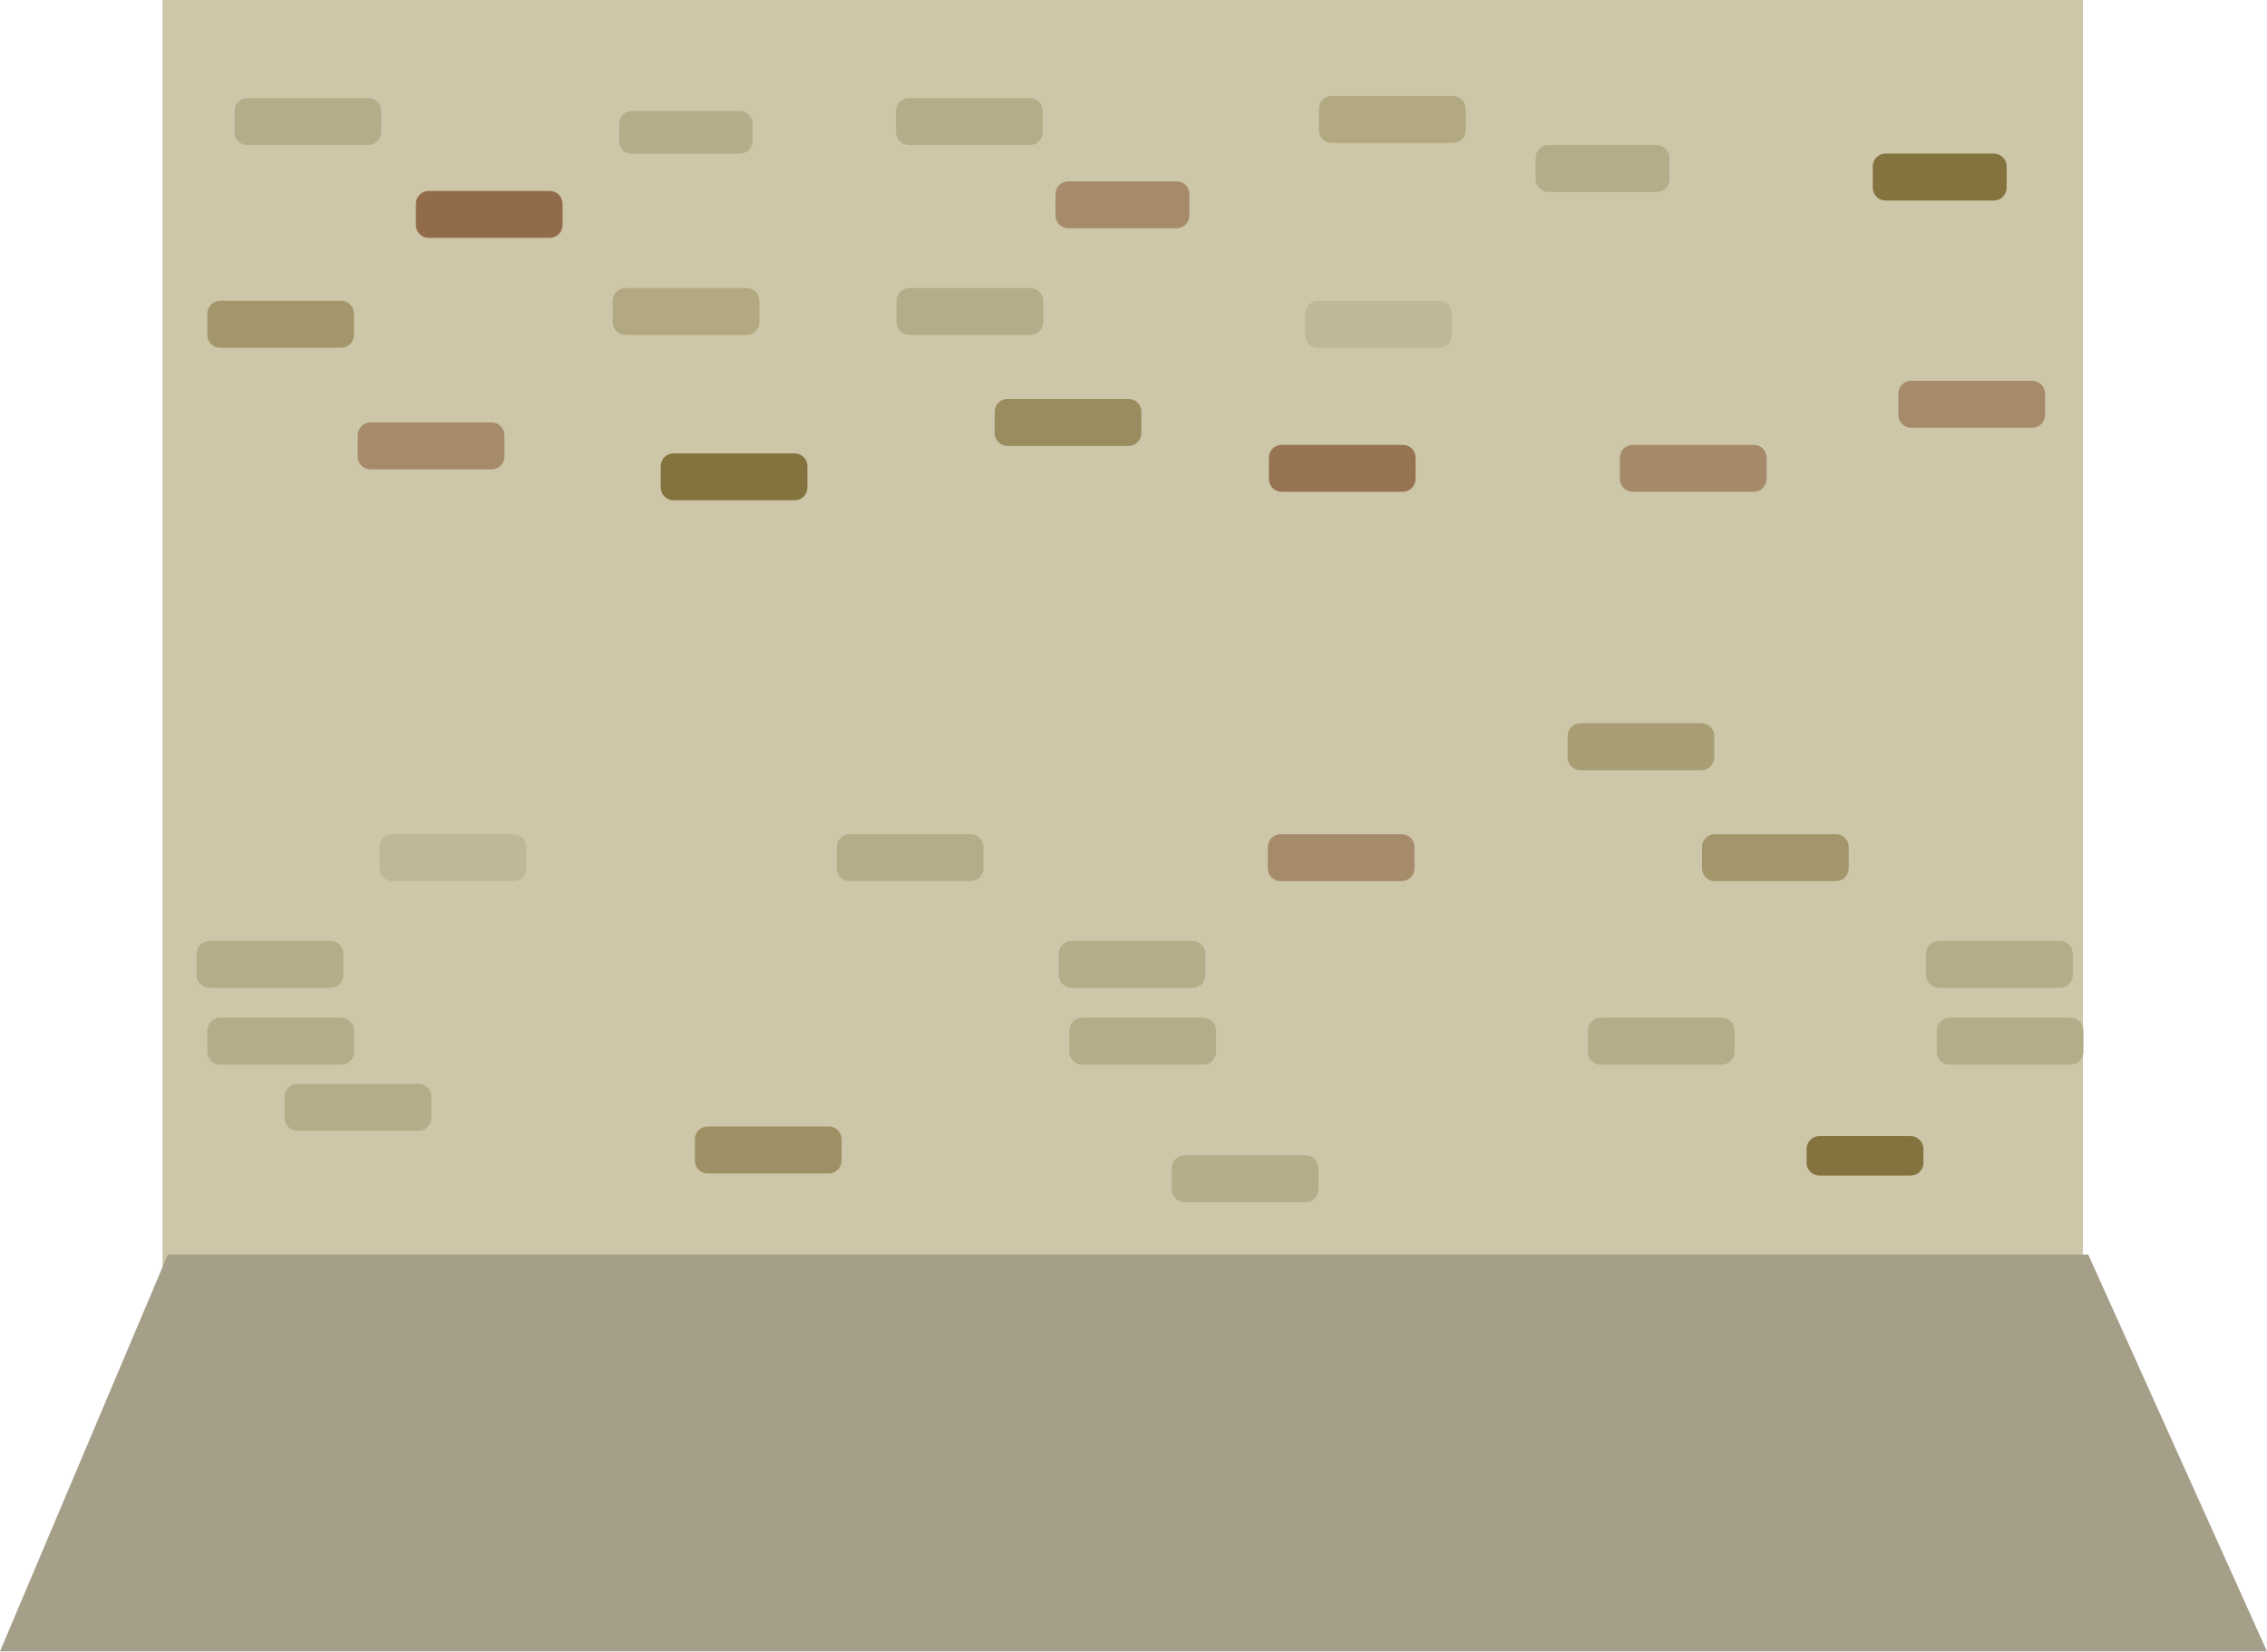
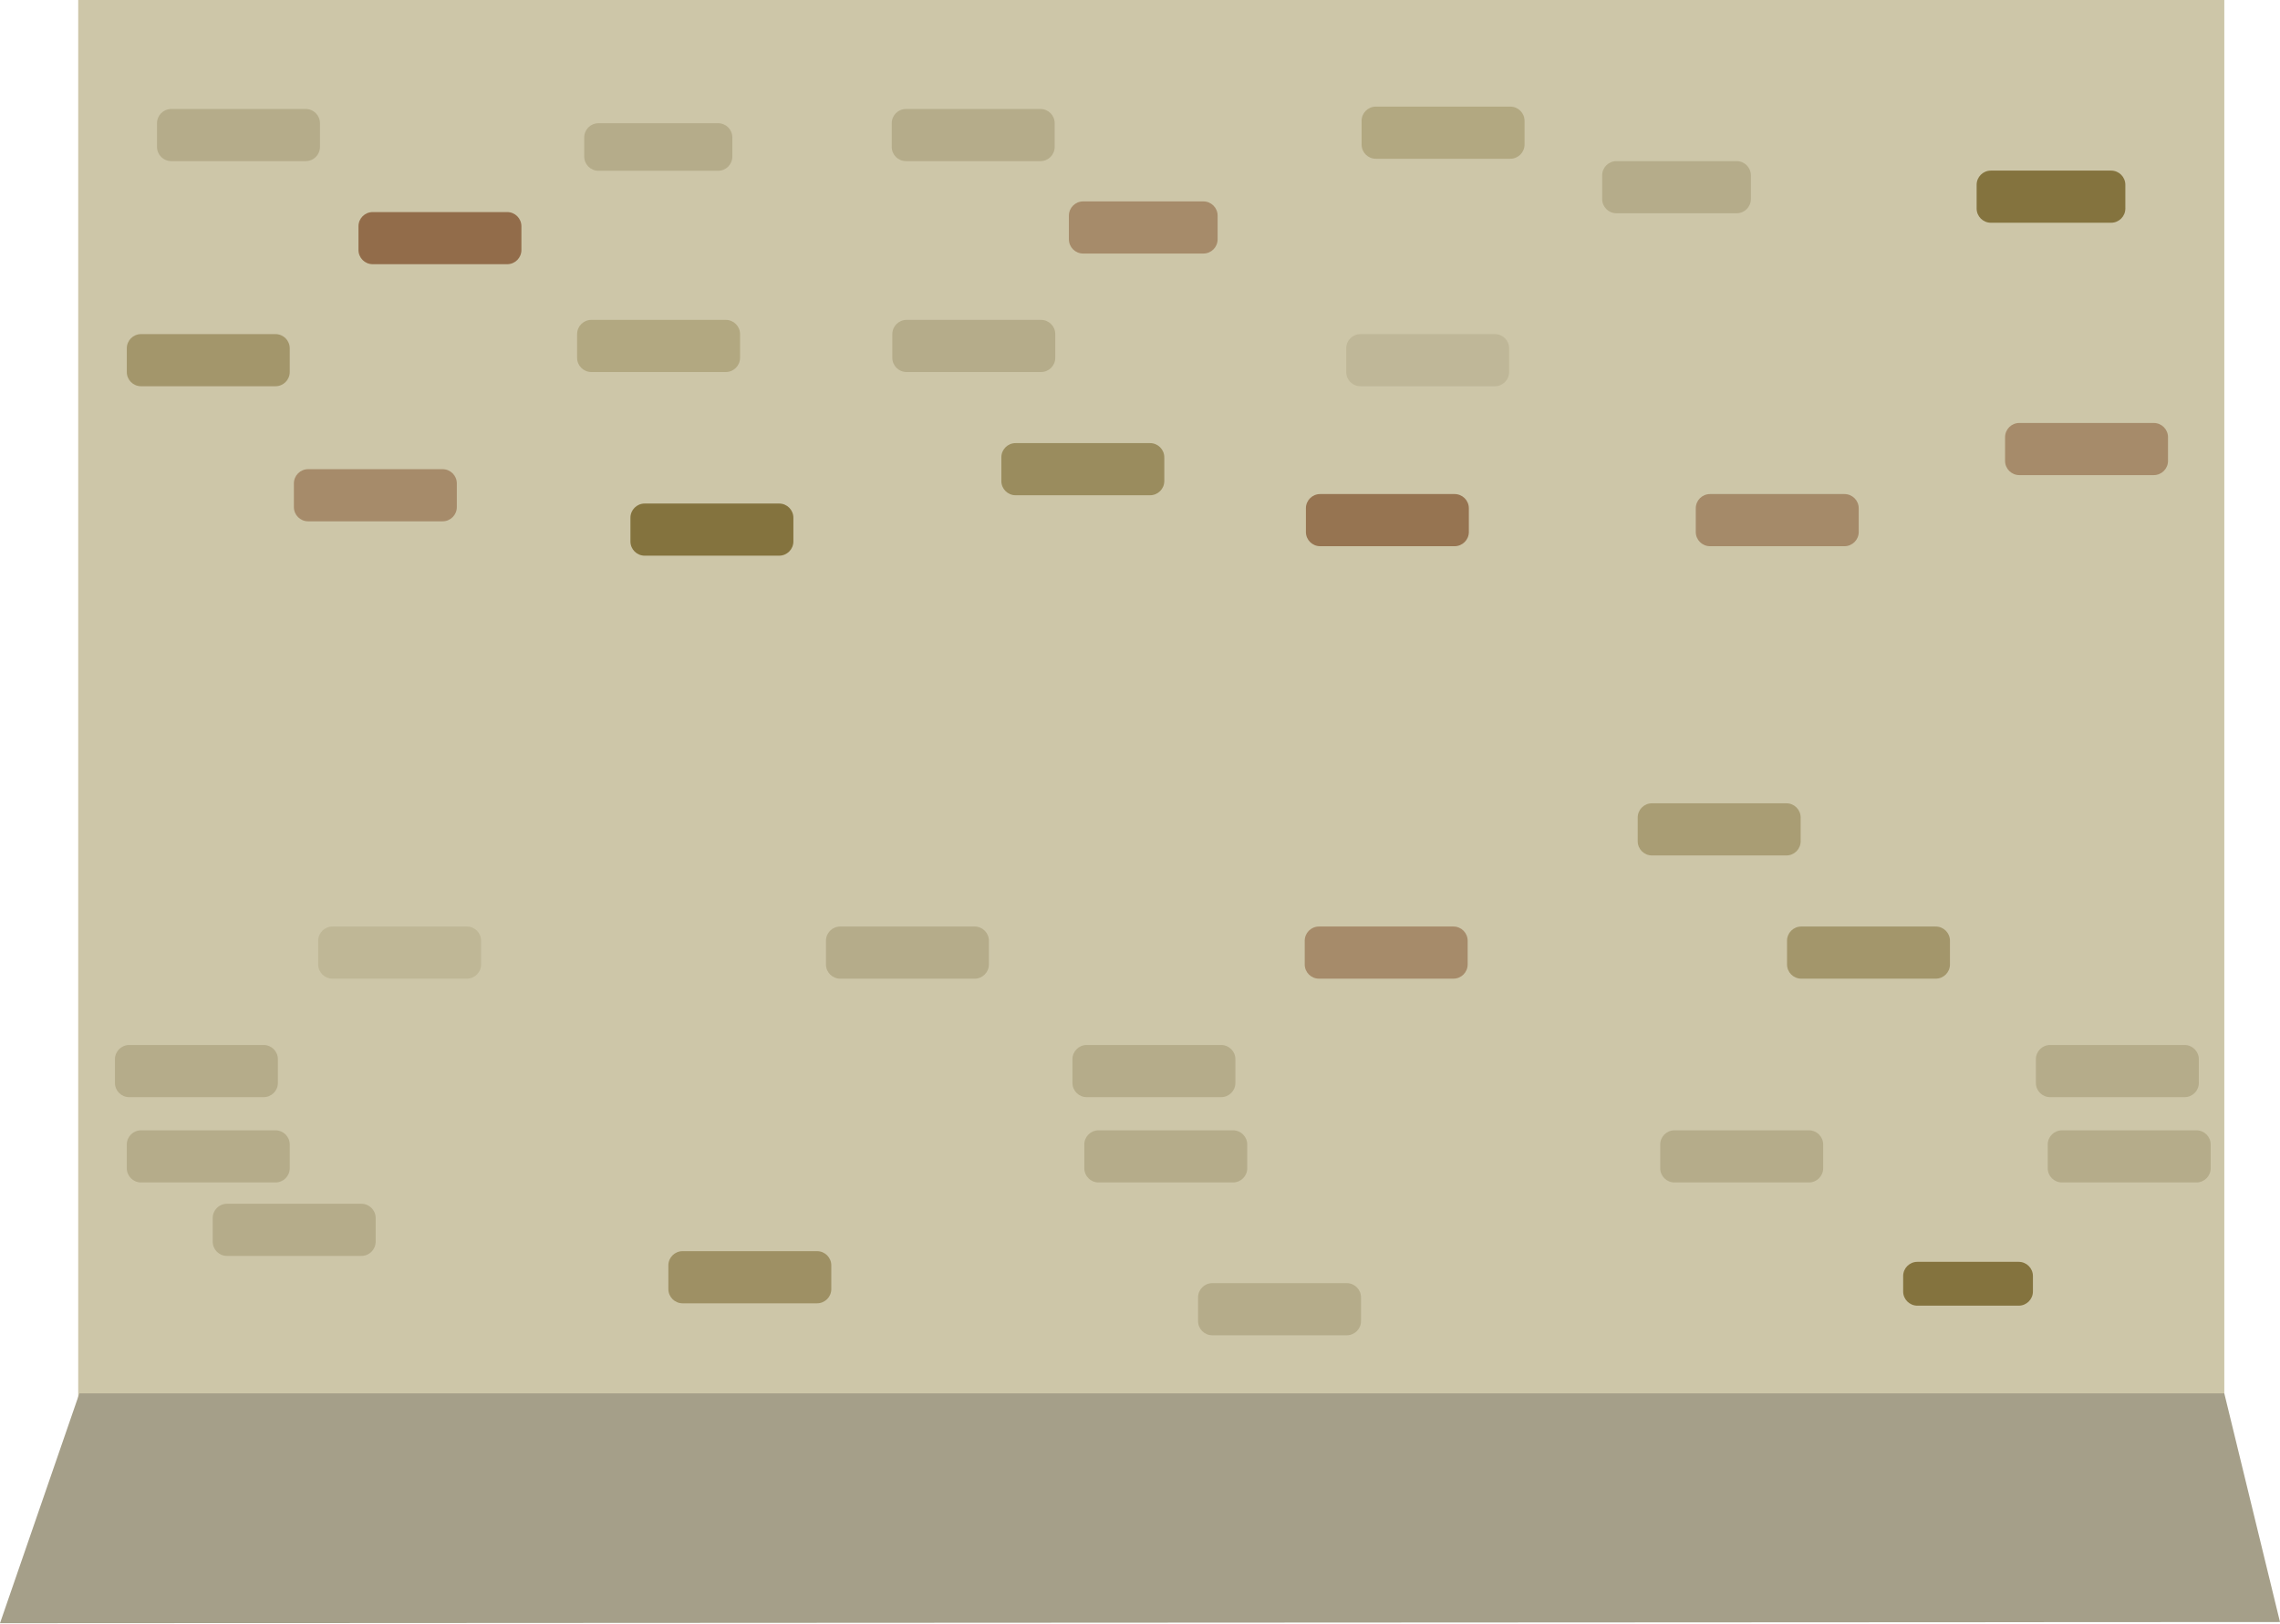
- <svg xmlns="http://www.w3.org/2000/svg" viewBox="0 0 2124.84 1547.99">
+ <svg xmlns="http://www.w3.org/2000/svg" viewBox="0 0 1924 1369.99">
  <defs>
    <style>.cls-1{fill:#cdc6a8;}.cls-10,.cls-11,.cls-12,.cls-14,.cls-2,.cls-4,.cls-8{fill:#84733e;}.cls-13,.cls-2{fill-opacity:0.57;}.cls-15,.cls-3,.cls-5,.cls-9{fill:#845834;}.cls-3{fill-opacity:0.53;}.cls-4{fill-opacity:0.36;}.cls-5{fill-opacity:0.81;}.cls-13,.cls-6,.cls-7{fill:#b5ac8a;}.cls-7{fill-opacity:0.55;}.cls-8{opacity:0.7;}.cls-9{fill-opacity:0.54;}.cls-10{fill-opacity:0.49;}.cls-11{opacity:0.57;}.cls-14{fill-opacity:0.64;}.cls-15{fill-opacity:0.75;}.cls-16{fill:#a59f89;}</style>
  </defs>
  <g id="Layer_2" data-name="Layer 2">
    <g id="background">
      <g id="background-2" data-name="background">
-         <rect id="wall" class="cls-1" x="152.3" width="1800" height="1233.72" />
-         <rect class="cls-2" x="194.3" y="281.99" width="137.5" height="44" rx="12" ry="12" />
-         <rect class="cls-3" x="335.3" y="395.99" width="137.5" height="44" rx="12" ry="12" />
-         <rect class="cls-4" x="574.3" y="269.99" width="137.5" height="44" rx="12" ry="12" />
-         <rect class="cls-5" x="389.8" y="178.99" width="137.5" height="44" rx="12" ry="12" />
-         <rect class="cls-6" x="219.8" y="91.99" width="137.5" height="44" rx="12" ry="12" />
-         <rect class="cls-6" x="840.3" y="269.99" width="137.5" height="44" rx="12" ry="12" />
-         <rect class="cls-3" x="989.3" y="169.99" width="125.5" height="44" rx="12" ry="12" />
-         <rect class="cls-7" x="1223.3" y="281.99" width="137.5" height="44" rx="12" ry="12" />
-         <rect class="cls-8" x="932.3" y="373.99" width="137.5" height="44" rx="12" ry="12" />
-         <rect class="cls-9" x="1518.3" y="416.99" width="137.5" height="44" rx="12" ry="12" />
-         <rect class="cls-6" x="580.3" y="103.99" width="125" height="40.15" rx="12" ry="12" />
-         <rect class="cls-10" x="1469.3" y="677.99" width="137.5" height="44" rx="12" ry="12" />
-         <rect class="cls-11" x="1595.3" y="781.99" width="137.5" height="44" rx="12" ry="12" />
-         <rect class="cls-3" x="1779.3" y="356.99" width="137.5" height="44" rx="12" ry="12" />
-         <rect class="cls-6" x="839.8" y="91.99" width="137.5" height="44" rx="12" ry="12" />
-         <rect class="cls-12" x="619.3" y="424.99" width="137.5" height="44" rx="12" ry="12" />
-         <rect class="cls-3" x="1188.3" y="781.99" width="137.5" height="44" rx="12" ry="12" />
-         <rect class="cls-6" x="184.3" y="881.99" width="137.5" height="44" rx="12" ry="12" />
-         <rect class="cls-13" x="355.8" y="781.99" width="137.5" height="44" rx="12" ry="12" />
-         <rect class="cls-14" x="651.3" y="1055.99" width="137.5" height="44" rx="12" ry="12" />
-         <rect class="cls-4" x="1236.3" y="89.99" width="137.5" height="44" rx="12" ry="12" />
-         <rect class="cls-6" x="992.3" y="881.99" width="137.5" height="44" rx="12" ry="12" />
-         <rect class="cls-15" x="1189.3" y="416.99" width="137.5" height="44" rx="12" ry="12" />
-         <rect class="cls-6" x="1805.3" y="881.99" width="137.5" height="44" rx="12" ry="12" />
-         <rect class="cls-6" x="194.3" y="953.99" width="137.5" height="44" rx="12" ry="12" />
-         <rect class="cls-6" x="266.8" y="1015.99" width="137.5" height="44" rx="12" ry="12" />
-         <rect class="cls-6" x="784.3" y="781.99" width="137.5" height="44" rx="12" ry="12" />
-         <rect class="cls-6" x="1002.3" y="953.99" width="137.5" height="44" rx="12" ry="12" />
-         <rect class="cls-6" x="1098.3" y="1082.99" width="137.5" height="44" rx="12" ry="12" />
-         <rect class="cls-6" x="1488.3" y="953.99" width="137.5" height="44" rx="12" ry="12" />
-         <rect class="cls-12" x="1693.3" y="1064.99" width="109.5" height="37" rx="12" ry="12" />
-         <rect class="cls-6" x="1815.3" y="953.99" width="137.5" height="44" rx="12" ry="12" />
-         <rect class="cls-6" x="1439.3" y="135.99" width="125.5" height="44" rx="12" ry="12" />
-         <rect class="cls-12" x="1755.3" y="143.99" width="125.5" height="44" rx="12" ry="12" />
-         <g id="ground">
-           <polygon class="cls-16" points="0 1547.99 2124.84 1547.99 1957.3 1175.99 157.3 1175.99 0 1547.99" />
-         </g>
+         <rect id="wall" class="cls-1" x="66" width="1811" height="1233.72" />
+         <rect class="cls-2" x="107" y="281.99" width="137.5" height="44" rx="12" ry="12" />
+         <rect class="cls-3" x="248" y="395.99" width="137.5" height="44" rx="12" ry="12" />
+         <rect class="cls-4" x="487" y="269.99" width="137.5" height="44" rx="12" ry="12" />
+         <rect class="cls-5" x="302.5" y="178.99" width="137.5" height="44" rx="12" ry="12" />
+         <rect class="cls-6" x="132.5" y="91.99" width="137.5" height="44" rx="12" ry="12" />
+         <rect class="cls-6" x="753" y="269.99" width="137.5" height="44" rx="12" ry="12" />
+         <rect class="cls-3" x="902" y="169.99" width="125.5" height="44" rx="12" ry="12" />
+         <rect class="cls-7" x="1136" y="281.99" width="137.5" height="44" rx="12" ry="12" />
+         <rect class="cls-8" x="845" y="373.99" width="137.5" height="44" rx="12" ry="12" />
+         <rect class="cls-9" x="1431" y="416.99" width="137.5" height="44" rx="12" ry="12" />
+         <rect class="cls-6" x="493" y="103.99" width="125" height="40.15" rx="12" ry="12" />
+         <rect class="cls-10" x="1382" y="677.99" width="137.5" height="44" rx="12" ry="12" />
+         <rect class="cls-11" x="1508" y="781.99" width="137.5" height="44" rx="12" ry="12" />
+         <rect class="cls-3" x="1692" y="356.99" width="137.5" height="44" rx="12" ry="12" />
+         <rect class="cls-6" x="752.5" y="91.99" width="137.5" height="44" rx="12" ry="12" />
+         <rect class="cls-12" x="532" y="424.99" width="137.5" height="44" rx="12" ry="12" />
+         <rect class="cls-3" x="1101" y="781.99" width="137.5" height="44" rx="12" ry="12" />
+         <rect class="cls-6" x="97" y="881.99" width="137.5" height="44" rx="12" ry="12" />
+         <rect class="cls-13" x="268.5" y="781.99" width="137.5" height="44" rx="12" ry="12" />
+         <rect class="cls-14" x="564" y="1055.99" width="137.5" height="44" rx="12" ry="12" />
+         <rect class="cls-4" x="1149" y="89.99" width="137.5" height="44" rx="12" ry="12" />
+         <rect class="cls-6" x="905" y="881.99" width="137.5" height="44" rx="12" ry="12" />
+         <rect class="cls-15" x="1102" y="416.99" width="137.5" height="44" rx="12" ry="12" />
+         <rect class="cls-6" x="1718" y="881.99" width="137.5" height="44" rx="12" ry="12" />
+         <rect class="cls-6" x="107" y="953.99" width="137.5" height="44" rx="12" ry="12" />
+         <rect class="cls-6" x="179.5" y="1015.99" width="137.5" height="44" rx="12" ry="12" />
+         <rect class="cls-6" x="697" y="781.99" width="137.5" height="44" rx="12" ry="12" />
+         <rect class="cls-6" x="915" y="953.99" width="137.5" height="44" rx="12" ry="12" />
+         <rect class="cls-6" x="1011" y="1082.99" width="137.5" height="44" rx="12" ry="12" />
+         <rect class="cls-6" x="1401" y="953.99" width="137.5" height="44" rx="12" ry="12" />
+         <rect class="cls-12" x="1606" y="1064.99" width="109.5" height="37" rx="12" ry="12" />
+         <rect class="cls-6" x="1728" y="953.99" width="137.5" height="44" rx="12" ry="12" />
+         <rect class="cls-6" x="1352" y="135.99" width="125.5" height="44" rx="12" ry="12" />
+         <rect class="cls-12" x="1668" y="143.99" width="125.5" height="44" rx="12" ry="12" />
+         <polygon id="ground" class="cls-16" points="0 1369.99 1924 1368.99 1877 1175.99 67 1175.99 0 1369.99" />
      </g>
    </g>
  </g>
</svg>
